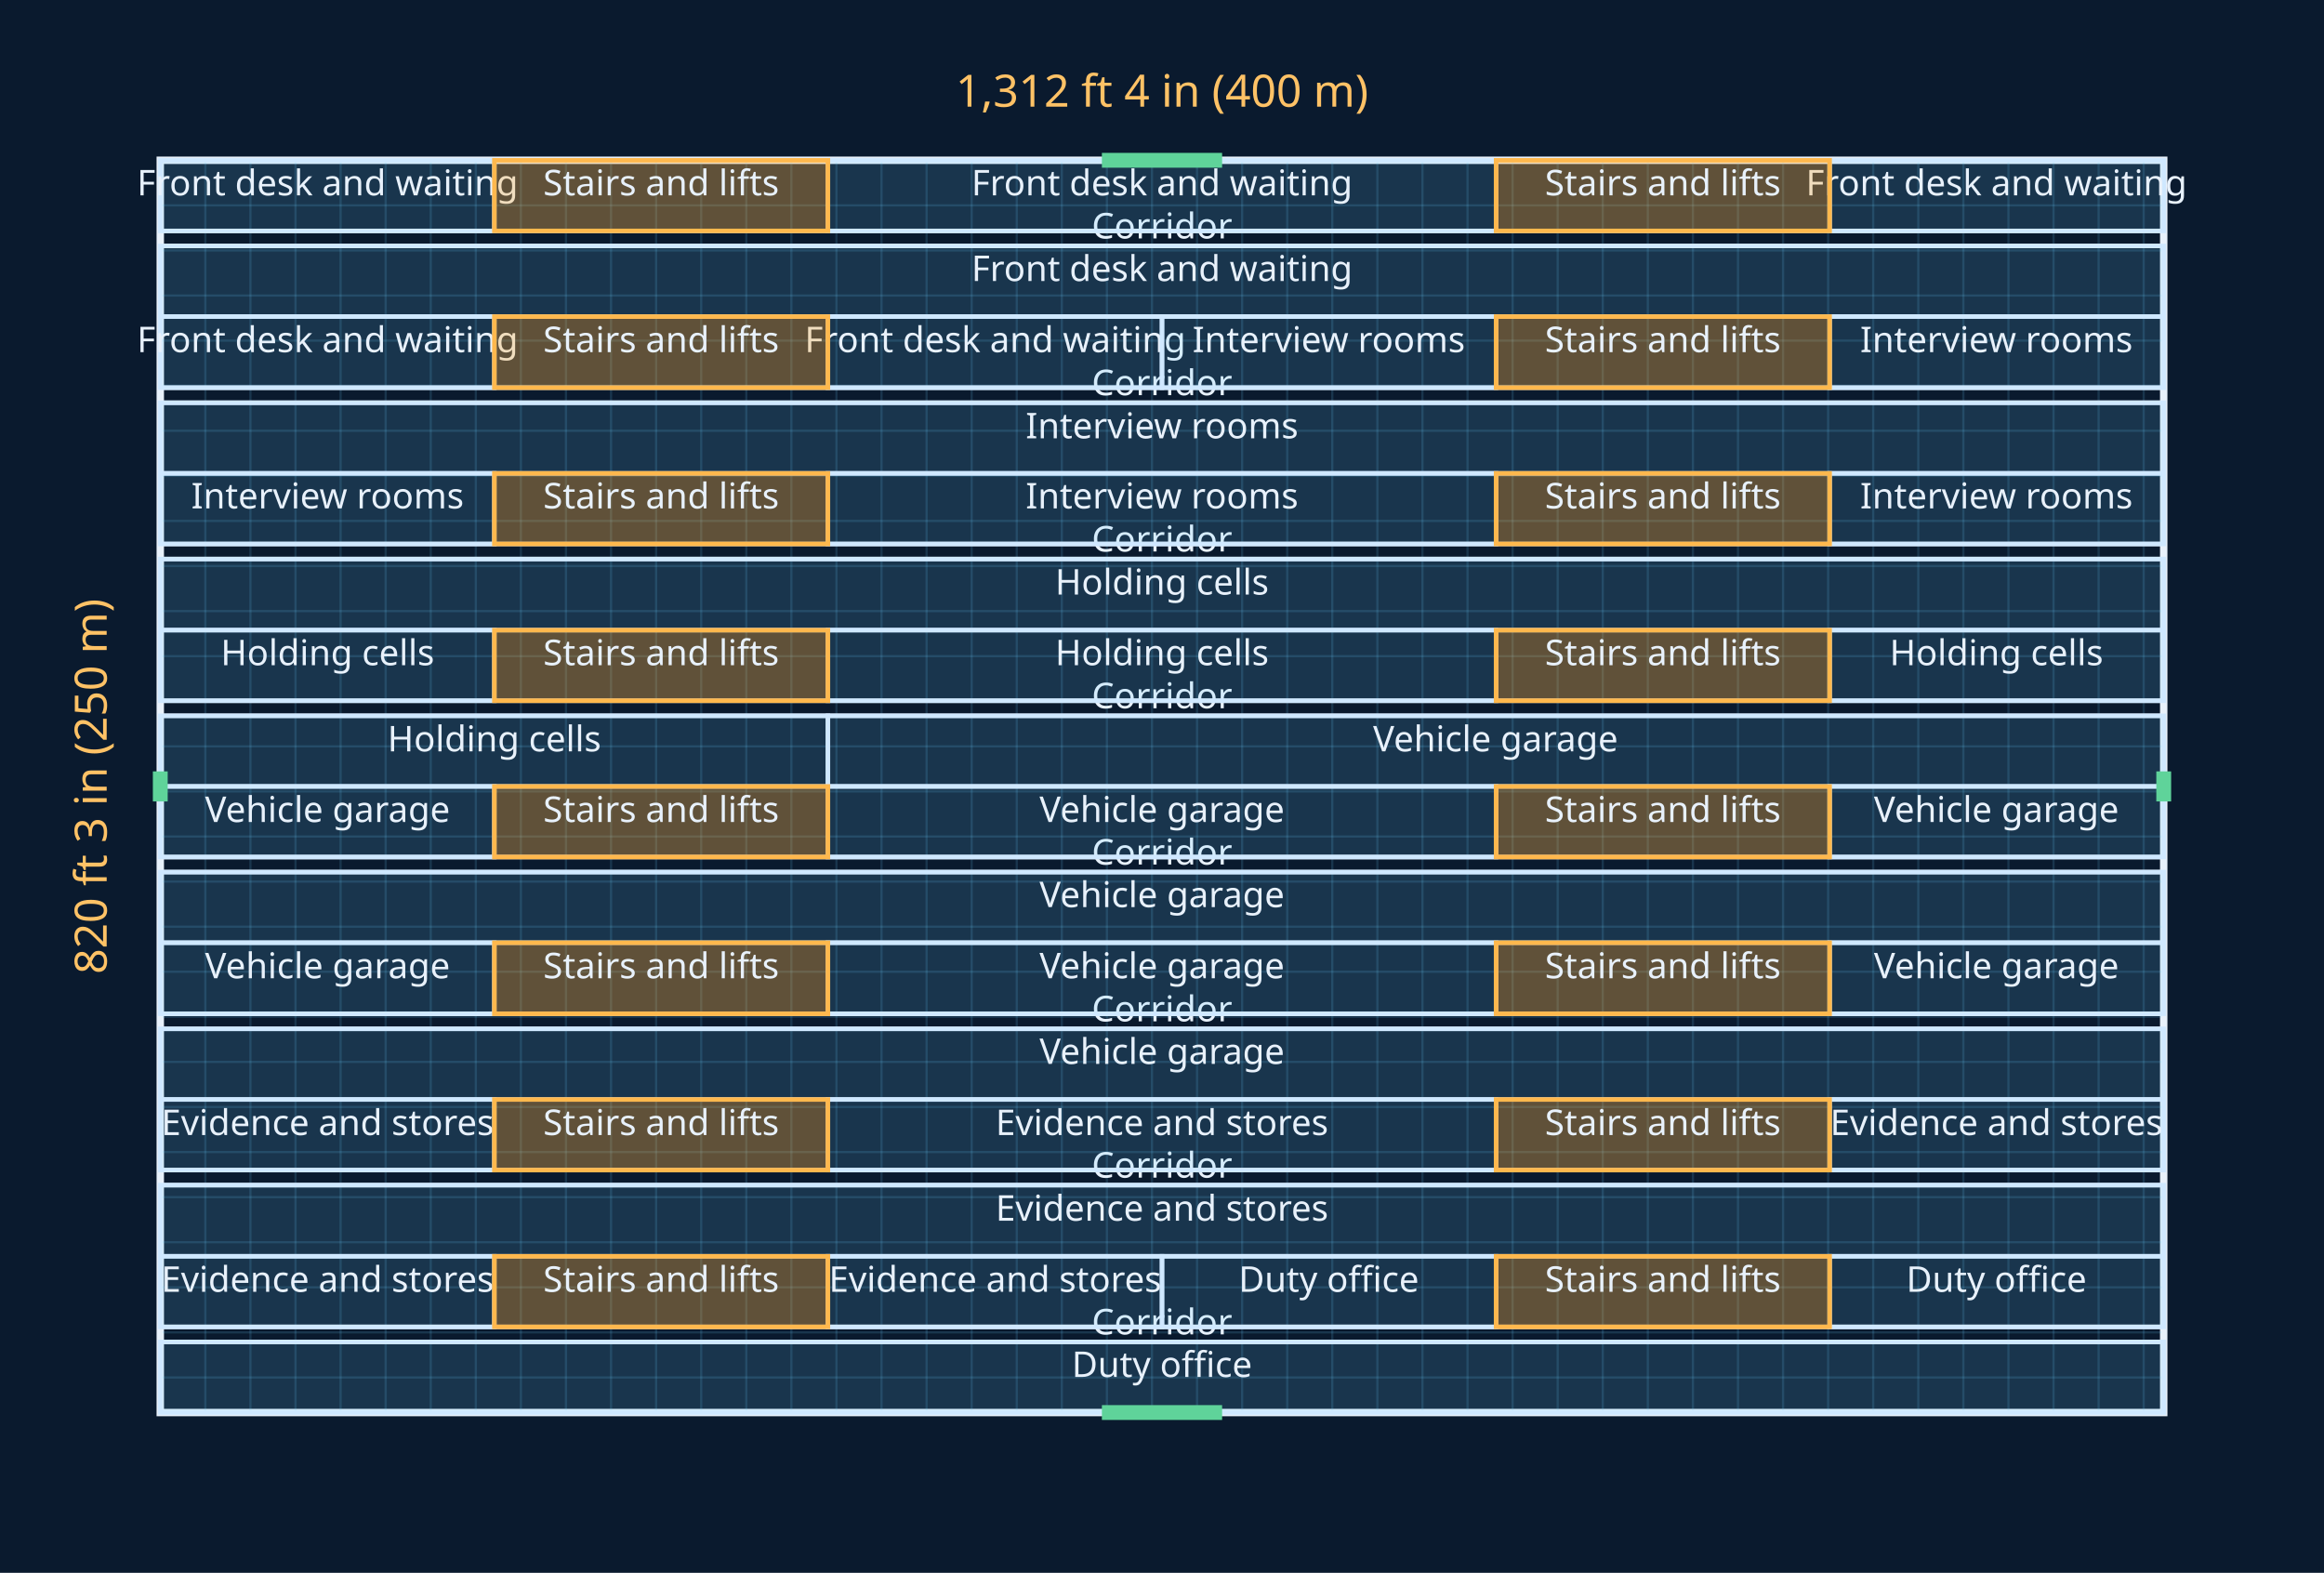
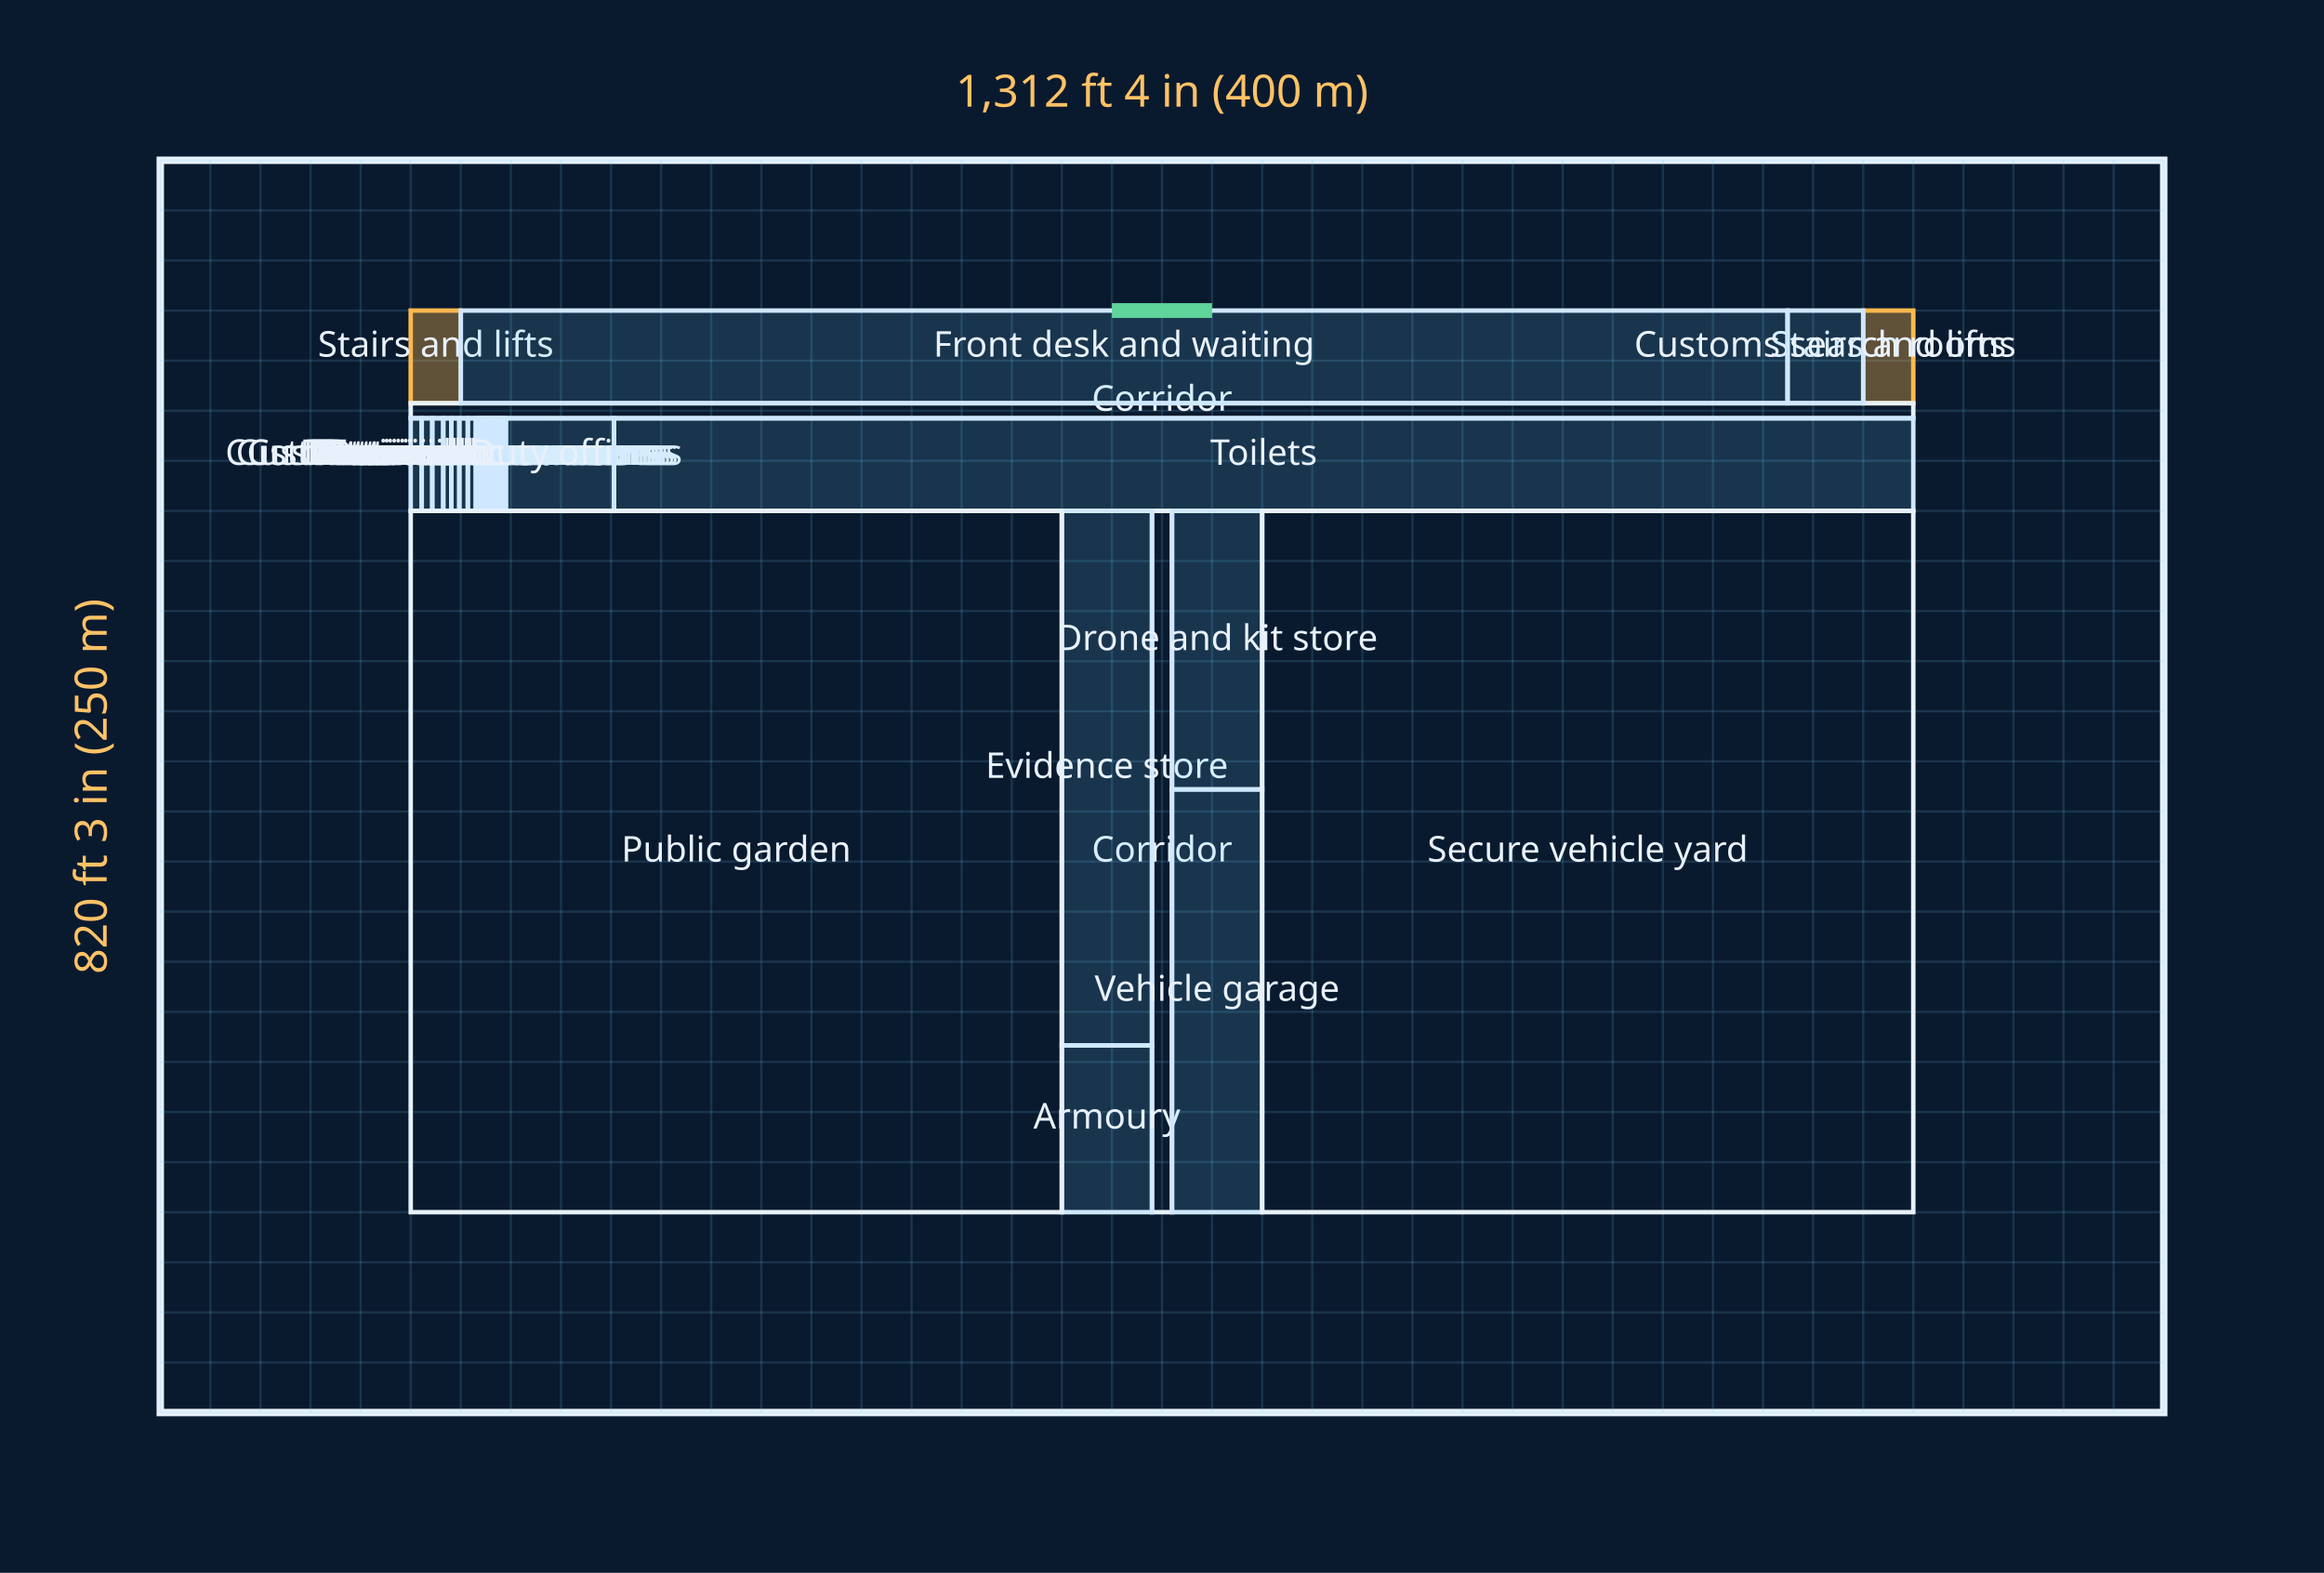
<svg xmlns="http://www.w3.org/2000/svg" viewBox="-32.0 -32.0 464.0 314.0" font-family="Segoe UI, sans-serif">
  <rect x="-32.0" y="-32.0" width="464.0" height="314.0" fill="#0a1a2e" />
  <rect x="0" y="0" width="400.0" height="250.0" fill="none" stroke="#e8f1fb" stroke-width="1.48" />
  <line x1="0.0" y1="0" x2="0.0" y2="250.0" stroke="#6fd0ff" stroke-opacity=".15" stroke-width="0.44" />
-   <line x1="9.0" y1="0" x2="9.0" y2="250.0" stroke="#6fd0ff" stroke-opacity=".15" stroke-width="0.44" />
-   <line x1="18.0" y1="0" x2="18.0" y2="250.0" stroke="#6fd0ff" stroke-opacity=".15" stroke-width="0.44" />
-   <line x1="27.0" y1="0" x2="27.0" y2="250.0" stroke="#6fd0ff" stroke-opacity=".15" stroke-width="0.44" />
-   <line x1="36.0" y1="0" x2="36.0" y2="250.0" stroke="#6fd0ff" stroke-opacity=".15" stroke-width="0.44" />
-   <line x1="45.0" y1="0" x2="45.0" y2="250.0" stroke="#6fd0ff" stroke-opacity=".15" stroke-width="0.44" />
-   <line x1="54.0" y1="0" x2="54.0" y2="250.0" stroke="#6fd0ff" stroke-opacity=".15" stroke-width="0.44" />
-   <line x1="63.0" y1="0" x2="63.0" y2="250.0" stroke="#6fd0ff" stroke-opacity=".15" stroke-width="0.44" />
-   <line x1="72.0" y1="0" x2="72.0" y2="250.0" stroke="#6fd0ff" stroke-opacity=".15" stroke-width="0.44" />
-   <line x1="81.0" y1="0" x2="81.0" y2="250.0" stroke="#6fd0ff" stroke-opacity=".15" stroke-width="0.44" />
+   <line x1="10.0" y1="0" x2="10.0" y2="250.0" stroke="#6fd0ff" stroke-opacity=".15" stroke-width="0.44" />
+   <line x1="20.0" y1="0" x2="20.0" y2="250.0" stroke="#6fd0ff" stroke-opacity=".15" stroke-width="0.44" />
+   <line x1="30.0" y1="0" x2="30.0" y2="250.0" stroke="#6fd0ff" stroke-opacity=".15" stroke-width="0.44" />
+   <line x1="40.0" y1="0" x2="40.0" y2="250.0" stroke="#6fd0ff" stroke-opacity=".15" stroke-width="0.44" />
+   <line x1="50.0" y1="0" x2="50.0" y2="250.0" stroke="#6fd0ff" stroke-opacity=".15" stroke-width="0.44" />
+   <line x1="60.0" y1="0" x2="60.0" y2="250.0" stroke="#6fd0ff" stroke-opacity=".15" stroke-width="0.44" />
+   <line x1="70.0" y1="0" x2="70.0" y2="250.0" stroke="#6fd0ff" stroke-opacity=".15" stroke-width="0.44" />
+   <line x1="80.0" y1="0" x2="80.0" y2="250.0" stroke="#6fd0ff" stroke-opacity=".15" stroke-width="0.44" />
  <line x1="90.0" y1="0" x2="90.0" y2="250.0" stroke="#6fd0ff" stroke-opacity=".15" stroke-width="0.44" />
-   <line x1="99.0" y1="0" x2="99.0" y2="250.0" stroke="#6fd0ff" stroke-opacity=".15" stroke-width="0.44" />
-   <line x1="108.0" y1="0" x2="108.0" y2="250.0" stroke="#6fd0ff" stroke-opacity=".15" stroke-width="0.44" />
-   <line x1="117.0" y1="0" x2="117.0" y2="250.0" stroke="#6fd0ff" stroke-opacity=".15" stroke-width="0.44" />
-   <line x1="126.0" y1="0" x2="126.0" y2="250.0" stroke="#6fd0ff" stroke-opacity=".15" stroke-width="0.44" />
-   <line x1="135.0" y1="0" x2="135.0" y2="250.0" stroke="#6fd0ff" stroke-opacity=".15" stroke-width="0.44" />
-   <line x1="144.0" y1="0" x2="144.0" y2="250.0" stroke="#6fd0ff" stroke-opacity=".15" stroke-width="0.44" />
-   <line x1="153.0" y1="0" x2="153.0" y2="250.0" stroke="#6fd0ff" stroke-opacity=".15" stroke-width="0.44" />
-   <line x1="162.0" y1="0" x2="162.0" y2="250.0" stroke="#6fd0ff" stroke-opacity=".15" stroke-width="0.44" />
-   <line x1="171.0" y1="0" x2="171.0" y2="250.0" stroke="#6fd0ff" stroke-opacity=".15" stroke-width="0.44" />
+   <line x1="100.0" y1="0" x2="100.0" y2="250.0" stroke="#6fd0ff" stroke-opacity=".15" stroke-width="0.44" />
+   <line x1="110.0" y1="0" x2="110.0" y2="250.0" stroke="#6fd0ff" stroke-opacity=".15" stroke-width="0.44" />
+   <line x1="120.0" y1="0" x2="120.0" y2="250.0" stroke="#6fd0ff" stroke-opacity=".15" stroke-width="0.44" />
+   <line x1="130.0" y1="0" x2="130.0" y2="250.0" stroke="#6fd0ff" stroke-opacity=".15" stroke-width="0.44" />
+   <line x1="140.0" y1="0" x2="140.0" y2="250.0" stroke="#6fd0ff" stroke-opacity=".15" stroke-width="0.44" />
+   <line x1="150.0" y1="0" x2="150.0" y2="250.0" stroke="#6fd0ff" stroke-opacity=".15" stroke-width="0.44" />
+   <line x1="160.0" y1="0" x2="160.0" y2="250.0" stroke="#6fd0ff" stroke-opacity=".15" stroke-width="0.44" />
+   <line x1="170.0" y1="0" x2="170.0" y2="250.0" stroke="#6fd0ff" stroke-opacity=".15" stroke-width="0.44" />
  <line x1="180.0" y1="0" x2="180.0" y2="250.0" stroke="#6fd0ff" stroke-opacity=".15" stroke-width="0.44" />
-   <line x1="189.0" y1="0" x2="189.0" y2="250.0" stroke="#6fd0ff" stroke-opacity=".15" stroke-width="0.44" />
-   <line x1="198.0" y1="0" x2="198.0" y2="250.0" stroke="#6fd0ff" stroke-opacity=".15" stroke-width="0.44" />
-   <line x1="207.0" y1="0" x2="207.0" y2="250.0" stroke="#6fd0ff" stroke-opacity=".15" stroke-width="0.44" />
-   <line x1="216.0" y1="0" x2="216.0" y2="250.0" stroke="#6fd0ff" stroke-opacity=".15" stroke-width="0.44" />
-   <line x1="225.0" y1="0" x2="225.0" y2="250.0" stroke="#6fd0ff" stroke-opacity=".15" stroke-width="0.44" />
-   <line x1="234.0" y1="0" x2="234.0" y2="250.0" stroke="#6fd0ff" stroke-opacity=".15" stroke-width="0.44" />
-   <line x1="243.0" y1="0" x2="243.0" y2="250.0" stroke="#6fd0ff" stroke-opacity=".15" stroke-width="0.44" />
-   <line x1="252.0" y1="0" x2="252.0" y2="250.0" stroke="#6fd0ff" stroke-opacity=".15" stroke-width="0.44" />
-   <line x1="261.0" y1="0" x2="261.0" y2="250.0" stroke="#6fd0ff" stroke-opacity=".15" stroke-width="0.44" />
+   <line x1="190.0" y1="0" x2="190.0" y2="250.0" stroke="#6fd0ff" stroke-opacity=".15" stroke-width="0.44" />
+   <line x1="200.0" y1="0" x2="200.0" y2="250.0" stroke="#6fd0ff" stroke-opacity=".15" stroke-width="0.44" />
+   <line x1="210.0" y1="0" x2="210.0" y2="250.0" stroke="#6fd0ff" stroke-opacity=".15" stroke-width="0.44" />
+   <line x1="220.0" y1="0" x2="220.0" y2="250.0" stroke="#6fd0ff" stroke-opacity=".15" stroke-width="0.44" />
+   <line x1="230.0" y1="0" x2="230.0" y2="250.0" stroke="#6fd0ff" stroke-opacity=".15" stroke-width="0.44" />
+   <line x1="240.0" y1="0" x2="240.0" y2="250.0" stroke="#6fd0ff" stroke-opacity=".15" stroke-width="0.44" />
+   <line x1="250.0" y1="0" x2="250.0" y2="250.0" stroke="#6fd0ff" stroke-opacity=".15" stroke-width="0.44" />
+   <line x1="260.0" y1="0" x2="260.0" y2="250.0" stroke="#6fd0ff" stroke-opacity=".15" stroke-width="0.44" />
  <line x1="270.0" y1="0" x2="270.0" y2="250.0" stroke="#6fd0ff" stroke-opacity=".15" stroke-width="0.44" />
-   <line x1="279.0" y1="0" x2="279.0" y2="250.0" stroke="#6fd0ff" stroke-opacity=".15" stroke-width="0.44" />
-   <line x1="288.0" y1="0" x2="288.0" y2="250.0" stroke="#6fd0ff" stroke-opacity=".15" stroke-width="0.44" />
-   <line x1="297.0" y1="0" x2="297.0" y2="250.0" stroke="#6fd0ff" stroke-opacity=".15" stroke-width="0.44" />
-   <line x1="306.0" y1="0" x2="306.0" y2="250.0" stroke="#6fd0ff" stroke-opacity=".15" stroke-width="0.44" />
-   <line x1="315.0" y1="0" x2="315.0" y2="250.0" stroke="#6fd0ff" stroke-opacity=".15" stroke-width="0.44" />
-   <line x1="324.0" y1="0" x2="324.0" y2="250.0" stroke="#6fd0ff" stroke-opacity=".15" stroke-width="0.44" />
-   <line x1="333.0" y1="0" x2="333.0" y2="250.0" stroke="#6fd0ff" stroke-opacity=".15" stroke-width="0.44" />
-   <line x1="342.0" y1="0" x2="342.0" y2="250.0" stroke="#6fd0ff" stroke-opacity=".15" stroke-width="0.44" />
-   <line x1="351.0" y1="0" x2="351.0" y2="250.0" stroke="#6fd0ff" stroke-opacity=".15" stroke-width="0.44" />
+   <line x1="280.0" y1="0" x2="280.0" y2="250.0" stroke="#6fd0ff" stroke-opacity=".15" stroke-width="0.44" />
+   <line x1="290.0" y1="0" x2="290.0" y2="250.0" stroke="#6fd0ff" stroke-opacity=".15" stroke-width="0.44" />
+   <line x1="300.0" y1="0" x2="300.0" y2="250.0" stroke="#6fd0ff" stroke-opacity=".15" stroke-width="0.44" />
+   <line x1="310.0" y1="0" x2="310.0" y2="250.0" stroke="#6fd0ff" stroke-opacity=".15" stroke-width="0.44" />
+   <line x1="320.0" y1="0" x2="320.0" y2="250.0" stroke="#6fd0ff" stroke-opacity=".15" stroke-width="0.44" />
+   <line x1="330.0" y1="0" x2="330.0" y2="250.0" stroke="#6fd0ff" stroke-opacity=".15" stroke-width="0.44" />
+   <line x1="340.0" y1="0" x2="340.0" y2="250.0" stroke="#6fd0ff" stroke-opacity=".15" stroke-width="0.44" />
+   <line x1="350.0" y1="0" x2="350.0" y2="250.0" stroke="#6fd0ff" stroke-opacity=".15" stroke-width="0.44" />
  <line x1="360.0" y1="0" x2="360.0" y2="250.0" stroke="#6fd0ff" stroke-opacity=".15" stroke-width="0.44" />
-   <line x1="369.0" y1="0" x2="369.0" y2="250.0" stroke="#6fd0ff" stroke-opacity=".15" stroke-width="0.44" />
-   <line x1="378.0" y1="0" x2="378.0" y2="250.0" stroke="#6fd0ff" stroke-opacity=".15" stroke-width="0.44" />
-   <line x1="387.0" y1="0" x2="387.0" y2="250.0" stroke="#6fd0ff" stroke-opacity=".15" stroke-width="0.44" />
-   <line x1="396.0" y1="0" x2="396.0" y2="250.0" stroke="#6fd0ff" stroke-opacity=".15" stroke-width="0.44" />
+   <line x1="370.0" y1="0" x2="370.0" y2="250.0" stroke="#6fd0ff" stroke-opacity=".15" stroke-width="0.44" />
+   <line x1="380.0" y1="0" x2="380.0" y2="250.0" stroke="#6fd0ff" stroke-opacity=".15" stroke-width="0.44" />
+   <line x1="390.0" y1="0" x2="390.0" y2="250.0" stroke="#6fd0ff" stroke-opacity=".15" stroke-width="0.44" />
+   <line x1="400.0" y1="0" x2="400.0" y2="250.0" stroke="#6fd0ff" stroke-opacity=".15" stroke-width="0.44" />
  <line x1="0" y1="0.0" x2="400.0" y2="0.0" stroke="#6fd0ff" stroke-opacity=".15" stroke-width="0.44" />
-   <line x1="0" y1="9.0" x2="400.0" y2="9.0" stroke="#6fd0ff" stroke-opacity=".15" stroke-width="0.44" />
-   <line x1="0" y1="18.0" x2="400.0" y2="18.0" stroke="#6fd0ff" stroke-opacity=".15" stroke-width="0.44" />
-   <line x1="0" y1="27.0" x2="400.0" y2="27.0" stroke="#6fd0ff" stroke-opacity=".15" stroke-width="0.44" />
-   <line x1="0" y1="36.0" x2="400.0" y2="36.0" stroke="#6fd0ff" stroke-opacity=".15" stroke-width="0.44" />
-   <line x1="0" y1="45.0" x2="400.0" y2="45.0" stroke="#6fd0ff" stroke-opacity=".15" stroke-width="0.44" />
-   <line x1="0" y1="54.0" x2="400.0" y2="54.0" stroke="#6fd0ff" stroke-opacity=".15" stroke-width="0.44" />
-   <line x1="0" y1="63.0" x2="400.0" y2="63.0" stroke="#6fd0ff" stroke-opacity=".15" stroke-width="0.44" />
-   <line x1="0" y1="72.0" x2="400.0" y2="72.0" stroke="#6fd0ff" stroke-opacity=".15" stroke-width="0.44" />
-   <line x1="0" y1="81.0" x2="400.0" y2="81.0" stroke="#6fd0ff" stroke-opacity=".15" stroke-width="0.44" />
+   <line x1="0" y1="10.0" x2="400.0" y2="10.0" stroke="#6fd0ff" stroke-opacity=".15" stroke-width="0.44" />
+   <line x1="0" y1="20.0" x2="400.0" y2="20.0" stroke="#6fd0ff" stroke-opacity=".15" stroke-width="0.44" />
+   <line x1="0" y1="30.0" x2="400.0" y2="30.0" stroke="#6fd0ff" stroke-opacity=".15" stroke-width="0.44" />
+   <line x1="0" y1="40.0" x2="400.0" y2="40.0" stroke="#6fd0ff" stroke-opacity=".15" stroke-width="0.44" />
+   <line x1="0" y1="50.0" x2="400.0" y2="50.0" stroke="#6fd0ff" stroke-opacity=".15" stroke-width="0.44" />
+   <line x1="0" y1="60.0" x2="400.0" y2="60.0" stroke="#6fd0ff" stroke-opacity=".15" stroke-width="0.44" />
+   <line x1="0" y1="70.0" x2="400.0" y2="70.0" stroke="#6fd0ff" stroke-opacity=".15" stroke-width="0.44" />
+   <line x1="0" y1="80.0" x2="400.0" y2="80.0" stroke="#6fd0ff" stroke-opacity=".15" stroke-width="0.44" />
  <line x1="0" y1="90.0" x2="400.0" y2="90.0" stroke="#6fd0ff" stroke-opacity=".15" stroke-width="0.44" />
-   <line x1="0" y1="99.0" x2="400.0" y2="99.0" stroke="#6fd0ff" stroke-opacity=".15" stroke-width="0.44" />
-   <line x1="0" y1="108.0" x2="400.0" y2="108.0" stroke="#6fd0ff" stroke-opacity=".15" stroke-width="0.44" />
-   <line x1="0" y1="117.0" x2="400.0" y2="117.0" stroke="#6fd0ff" stroke-opacity=".15" stroke-width="0.44" />
-   <line x1="0" y1="126.0" x2="400.0" y2="126.0" stroke="#6fd0ff" stroke-opacity=".15" stroke-width="0.44" />
-   <line x1="0" y1="135.0" x2="400.0" y2="135.0" stroke="#6fd0ff" stroke-opacity=".15" stroke-width="0.44" />
-   <line x1="0" y1="144.0" x2="400.0" y2="144.0" stroke="#6fd0ff" stroke-opacity=".15" stroke-width="0.44" />
-   <line x1="0" y1="153.0" x2="400.0" y2="153.0" stroke="#6fd0ff" stroke-opacity=".15" stroke-width="0.44" />
-   <line x1="0" y1="162.0" x2="400.0" y2="162.0" stroke="#6fd0ff" stroke-opacity=".15" stroke-width="0.44" />
-   <line x1="0" y1="171.0" x2="400.0" y2="171.0" stroke="#6fd0ff" stroke-opacity=".15" stroke-width="0.44" />
+   <line x1="0" y1="100.0" x2="400.0" y2="100.0" stroke="#6fd0ff" stroke-opacity=".15" stroke-width="0.44" />
+   <line x1="0" y1="110.0" x2="400.0" y2="110.0" stroke="#6fd0ff" stroke-opacity=".15" stroke-width="0.44" />
+   <line x1="0" y1="120.0" x2="400.0" y2="120.0" stroke="#6fd0ff" stroke-opacity=".15" stroke-width="0.44" />
+   <line x1="0" y1="130.0" x2="400.0" y2="130.0" stroke="#6fd0ff" stroke-opacity=".15" stroke-width="0.44" />
+   <line x1="0" y1="140.0" x2="400.0" y2="140.0" stroke="#6fd0ff" stroke-opacity=".15" stroke-width="0.44" />
+   <line x1="0" y1="150.0" x2="400.0" y2="150.0" stroke="#6fd0ff" stroke-opacity=".15" stroke-width="0.44" />
+   <line x1="0" y1="160.0" x2="400.0" y2="160.0" stroke="#6fd0ff" stroke-opacity=".15" stroke-width="0.44" />
+   <line x1="0" y1="170.0" x2="400.0" y2="170.0" stroke="#6fd0ff" stroke-opacity=".15" stroke-width="0.44" />
  <line x1="0" y1="180.0" x2="400.0" y2="180.0" stroke="#6fd0ff" stroke-opacity=".15" stroke-width="0.44" />
-   <line x1="0" y1="189.0" x2="400.0" y2="189.0" stroke="#6fd0ff" stroke-opacity=".15" stroke-width="0.44" />
-   <line x1="0" y1="198.0" x2="400.0" y2="198.0" stroke="#6fd0ff" stroke-opacity=".15" stroke-width="0.44" />
-   <line x1="0" y1="207.0" x2="400.0" y2="207.0" stroke="#6fd0ff" stroke-opacity=".15" stroke-width="0.44" />
-   <line x1="0" y1="216.0" x2="400.0" y2="216.0" stroke="#6fd0ff" stroke-opacity=".15" stroke-width="0.44" />
-   <line x1="0" y1="225.0" x2="400.0" y2="225.0" stroke="#6fd0ff" stroke-opacity=".15" stroke-width="0.44" />
-   <line x1="0" y1="234.0" x2="400.0" y2="234.0" stroke="#6fd0ff" stroke-opacity=".15" stroke-width="0.44" />
-   <line x1="0" y1="243.0" x2="400.0" y2="243.0" stroke="#6fd0ff" stroke-opacity=".15" stroke-width="0.44" />
-   <polygon points="0.0,14.1 400.0,14.1 400.0,17.1 0.0,17.1" fill="none" stroke="#e8f1fb" stroke-width="0.89" />
-   <text x="200.0" y="15.6" font-size="7.1" fill="#e8f1fb" text-anchor="middle">Corridor</text>
-   <polygon points="0.0,45.4 400.0,45.4 400.0,48.4 0.0,48.4" fill="none" stroke="#e8f1fb" stroke-width="0.89" />
-   <text x="200.0" y="46.9" font-size="7.1" fill="#e8f1fb" text-anchor="middle">Corridor</text>
-   <polygon points="0.0,76.6 400.0,76.6 400.0,79.6 0.0,79.6" fill="none" stroke="#e8f1fb" stroke-width="0.89" />
-   <text x="200.0" y="78.1" font-size="7.1" fill="#e8f1fb" text-anchor="middle">Corridor</text>
-   <polygon points="0.0,107.9 400.0,107.9 400.0,110.9 0.0,110.9" fill="none" stroke="#e8f1fb" stroke-width="0.89" />
-   <text x="200.0" y="109.4" font-size="7.1" fill="#e8f1fb" text-anchor="middle">Corridor</text>
-   <polygon points="0.0,139.1 400.0,139.1 400.0,142.1 0.0,142.1" fill="none" stroke="#e8f1fb" stroke-width="0.89" />
-   <text x="200.0" y="140.6" font-size="7.1" fill="#e8f1fb" text-anchor="middle">Corridor</text>
-   <polygon points="0.0,170.4 400.0,170.4 400.0,173.4 0.0,173.4" fill="none" stroke="#e8f1fb" stroke-width="0.89" />
-   <text x="200.0" y="171.9" font-size="7.1" fill="#e8f1fb" text-anchor="middle">Corridor</text>
-   <polygon points="0.0,201.6 400.0,201.6 400.0,204.6 0.0,204.6" fill="none" stroke="#e8f1fb" stroke-width="0.89" />
-   <text x="200.0" y="203.1" font-size="7.1" fill="#e8f1fb" text-anchor="middle">Corridor</text>
-   <polygon points="0.0,232.9 400.0,232.9 400.0,235.9 0.0,235.9" fill="none" stroke="#e8f1fb" stroke-width="0.89" />
-   <text x="200.0" y="234.4" font-size="7.1" fill="#e8f1fb" text-anchor="middle">Corridor</text>
-   <polygon points="0.0,0.0 66.7,0.0 66.7,14.1 0.0,14.1" fill="rgba(111,208,255,.15)" stroke="#cfe8ff" stroke-width="0.89" />
-   <text x="33.4" y="7.0" font-size="7.1" fill="#e8f1fb" text-anchor="middle">Front desk and waiting</text>
-   <polygon points="133.3,0.0 266.7,0.0 266.7,14.1 133.3,14.1" fill="rgba(111,208,255,.15)" stroke="#cfe8ff" stroke-width="0.89" />
-   <text x="200.0" y="7.0" font-size="7.1" fill="#e8f1fb" text-anchor="middle">Front desk and waiting</text>
-   <polygon points="333.3,0.0 400.0,0.0 400.0,14.1 333.3,14.1" fill="rgba(111,208,255,.15)" stroke="#cfe8ff" stroke-width="0.89" />
-   <text x="366.6" y="7.0" font-size="7.1" fill="#e8f1fb" text-anchor="middle">Front desk and waiting</text>
-   <polygon points="0.0,17.1 400.0,17.1 400.0,31.2 0.0,31.2" fill="rgba(111,208,255,.15)" stroke="#cfe8ff" stroke-width="0.89" />
-   <text x="200.0" y="24.1" font-size="7.1" fill="#e8f1fb" text-anchor="middle">Front desk and waiting</text>
-   <polygon points="0.0,31.2 66.7,31.2 66.7,45.4 0.0,45.4" fill="rgba(111,208,255,.15)" stroke="#cfe8ff" stroke-width="0.89" />
-   <text x="33.4" y="38.3" font-size="7.1" fill="#e8f1fb" text-anchor="middle">Front desk and waiting</text>
-   <polygon points="133.3,31.2 200.0,31.2 200.0,45.4 133.3,45.4" fill="rgba(111,208,255,.15)" stroke="#cfe8ff" stroke-width="0.89" />
-   <text x="166.7" y="38.3" font-size="7.1" fill="#e8f1fb" text-anchor="middle">Front desk and waiting</text>
-   <polygon points="200.0,31.2 266.7,31.2 266.7,45.4 200.0,45.4" fill="rgba(111,208,255,.15)" stroke="#cfe8ff" stroke-width="0.89" />
-   <text x="233.3" y="38.3" font-size="7.1" fill="#e8f1fb" text-anchor="middle">Interview rooms</text>
-   <polygon points="333.3,31.2 400.0,31.2 400.0,45.4 333.3,45.4" fill="rgba(111,208,255,.15)" stroke="#cfe8ff" stroke-width="0.89" />
-   <text x="366.6" y="38.3" font-size="7.1" fill="#e8f1fb" text-anchor="middle">Interview rooms</text>
-   <polygon points="0.0,48.4 400.0,48.4 400.0,62.5 0.0,62.5" fill="rgba(111,208,255,.15)" stroke="#cfe8ff" stroke-width="0.89" />
-   <text x="200.0" y="55.5" font-size="7.1" fill="#e8f1fb" text-anchor="middle">Interview rooms</text>
-   <polygon points="0.0,62.5 66.7,62.5 66.7,76.6 0.0,76.6" fill="rgba(111,208,255,.15)" stroke="#cfe8ff" stroke-width="0.89" />
-   <text x="33.4" y="69.5" font-size="7.1" fill="#e8f1fb" text-anchor="middle">Interview rooms</text>
-   <polygon points="133.3,62.5 266.7,62.5 266.7,76.6 133.3,76.6" fill="rgba(111,208,255,.15)" stroke="#cfe8ff" stroke-width="0.89" />
-   <text x="200.0" y="69.5" font-size="7.1" fill="#e8f1fb" text-anchor="middle">Interview rooms</text>
-   <polygon points="333.3,62.5 400.0,62.5 400.0,76.6 333.3,76.6" fill="rgba(111,208,255,.15)" stroke="#cfe8ff" stroke-width="0.89" />
-   <text x="366.6" y="69.5" font-size="7.1" fill="#e8f1fb" text-anchor="middle">Interview rooms</text>
-   <polygon points="0.0,79.6 400.0,79.6 400.0,93.8 0.0,93.8" fill="rgba(111,208,255,.15)" stroke="#cfe8ff" stroke-width="0.89" />
-   <text x="200.0" y="86.7" font-size="7.1" fill="#e8f1fb" text-anchor="middle">Holding cells</text>
-   <polygon points="0.0,93.8 66.7,93.8 66.7,107.9 0.0,107.9" fill="rgba(111,208,255,.15)" stroke="#cfe8ff" stroke-width="0.89" />
-   <text x="33.4" y="100.8" font-size="7.1" fill="#e8f1fb" text-anchor="middle">Holding cells</text>
-   <polygon points="133.3,93.8 266.7,93.8 266.7,107.9 133.3,107.9" fill="rgba(111,208,255,.15)" stroke="#cfe8ff" stroke-width="0.89" />
-   <text x="200.0" y="100.8" font-size="7.1" fill="#e8f1fb" text-anchor="middle">Holding cells</text>
-   <polygon points="333.3,93.8 400.0,93.8 400.0,107.9 333.3,107.9" fill="rgba(111,208,255,.15)" stroke="#cfe8ff" stroke-width="0.89" />
-   <text x="366.6" y="100.8" font-size="7.1" fill="#e8f1fb" text-anchor="middle">Holding cells</text>
-   <polygon points="0.0,110.9 133.3,110.9 133.3,125.0 0.0,125.0" fill="rgba(111,208,255,.15)" stroke="#cfe8ff" stroke-width="0.89" />
-   <text x="66.7" y="118.0" font-size="7.1" fill="#e8f1fb" text-anchor="middle">Holding cells</text>
-   <polygon points="133.3,110.9 400.0,110.9 400.0,125.0 133.3,125.0" fill="rgba(111,208,255,.15)" stroke="#cfe8ff" stroke-width="0.89" />
-   <text x="266.6" y="118.0" font-size="7.1" fill="#e8f1fb" text-anchor="middle">Vehicle garage</text>
-   <polygon points="0.0,125.0 66.7,125.0 66.7,139.1 0.0,139.1" fill="rgba(111,208,255,.15)" stroke="#cfe8ff" stroke-width="0.89" />
-   <text x="33.4" y="132.1" font-size="7.1" fill="#e8f1fb" text-anchor="middle">Vehicle garage</text>
-   <polygon points="133.3,125.0 266.7,125.0 266.7,139.1 133.3,139.1" fill="rgba(111,208,255,.15)" stroke="#cfe8ff" stroke-width="0.89" />
-   <text x="200.0" y="132.1" font-size="7.1" fill="#e8f1fb" text-anchor="middle">Vehicle garage</text>
-   <polygon points="333.3,125.0 400.0,125.0 400.0,139.1 333.3,139.1" fill="rgba(111,208,255,.15)" stroke="#cfe8ff" stroke-width="0.89" />
-   <text x="366.6" y="132.1" font-size="7.1" fill="#e8f1fb" text-anchor="middle">Vehicle garage</text>
-   <polygon points="0.0,142.1 400.0,142.1 400.0,156.2 0.0,156.2" fill="rgba(111,208,255,.15)" stroke="#cfe8ff" stroke-width="0.89" />
-   <text x="200.0" y="149.1" font-size="7.1" fill="#e8f1fb" text-anchor="middle">Vehicle garage</text>
-   <polygon points="0.0,156.2 66.7,156.2 66.7,170.4 0.0,170.4" fill="rgba(111,208,255,.15)" stroke="#cfe8ff" stroke-width="0.89" />
-   <text x="33.4" y="163.3" font-size="7.1" fill="#e8f1fb" text-anchor="middle">Vehicle garage</text>
-   <polygon points="133.3,156.2 266.7,156.2 266.7,170.4 133.3,170.4" fill="rgba(111,208,255,.15)" stroke="#cfe8ff" stroke-width="0.89" />
-   <text x="200.0" y="163.3" font-size="7.1" fill="#e8f1fb" text-anchor="middle">Vehicle garage</text>
-   <polygon points="333.3,156.2 400.0,156.2 400.0,170.4 333.3,170.4" fill="rgba(111,208,255,.15)" stroke="#cfe8ff" stroke-width="0.89" />
-   <text x="366.6" y="163.3" font-size="7.1" fill="#e8f1fb" text-anchor="middle">Vehicle garage</text>
-   <polygon points="0.0,173.4 400.0,173.4 400.0,187.5 0.0,187.5" fill="rgba(111,208,255,.15)" stroke="#cfe8ff" stroke-width="0.89" />
-   <text x="200.0" y="180.4" font-size="7.1" fill="#e8f1fb" text-anchor="middle">Vehicle garage</text>
-   <polygon points="0.0,187.5 66.7,187.5 66.7,201.6 0.0,201.6" fill="rgba(111,208,255,.15)" stroke="#cfe8ff" stroke-width="0.89" />
-   <text x="33.4" y="194.6" font-size="7.1" fill="#e8f1fb" text-anchor="middle">Evidence and stores</text>
-   <polygon points="133.3,187.5 266.7,187.5 266.7,201.6 133.3,201.6" fill="rgba(111,208,255,.15)" stroke="#cfe8ff" stroke-width="0.89" />
-   <text x="200.0" y="194.6" font-size="7.1" fill="#e8f1fb" text-anchor="middle">Evidence and stores</text>
-   <polygon points="333.3,187.5 400.0,187.5 400.0,201.6 333.3,201.6" fill="rgba(111,208,255,.15)" stroke="#cfe8ff" stroke-width="0.89" />
-   <text x="366.6" y="194.6" font-size="7.1" fill="#e8f1fb" text-anchor="middle">Evidence and stores</text>
-   <polygon points="0.0,204.6 400.0,204.6 400.0,218.8 0.0,218.8" fill="rgba(111,208,255,.15)" stroke="#cfe8ff" stroke-width="0.89" />
-   <text x="200.0" y="211.7" font-size="7.1" fill="#e8f1fb" text-anchor="middle">Evidence and stores</text>
-   <polygon points="0.0,218.8 66.7,218.8 66.7,232.9 0.0,232.9" fill="rgba(111,208,255,.15)" stroke="#cfe8ff" stroke-width="0.89" />
-   <text x="33.4" y="225.9" font-size="7.1" fill="#e8f1fb" text-anchor="middle">Evidence and stores</text>
-   <polygon points="133.3,218.8 200.0,218.8 200.0,232.9 133.3,232.9" fill="rgba(111,208,255,.15)" stroke="#cfe8ff" stroke-width="0.89" />
-   <text x="166.7" y="225.9" font-size="7.1" fill="#e8f1fb" text-anchor="middle">Evidence and stores</text>
-   <polygon points="200.0,218.8 266.7,218.8 266.7,232.9 200.0,232.9" fill="rgba(111,208,255,.15)" stroke="#cfe8ff" stroke-width="0.89" />
-   <text x="233.3" y="225.9" font-size="7.1" fill="#e8f1fb" text-anchor="middle">Duty office</text>
-   <polygon points="333.3,218.8 400.0,218.8 400.0,232.9 333.3,232.9" fill="rgba(111,208,255,.15)" stroke="#cfe8ff" stroke-width="0.89" />
-   <text x="366.6" y="225.9" font-size="7.1" fill="#e8f1fb" text-anchor="middle">Duty office</text>
-   <polygon points="0.0,235.9 400.0,235.9 400.0,250.0 0.0,250.0" fill="rgba(111,208,255,.15)" stroke="#cfe8ff" stroke-width="0.89" />
-   <text x="200.0" y="242.9" font-size="7.1" fill="#e8f1fb" text-anchor="middle">Duty office</text>
-   <polygon points="66.7,0.0 133.3,0.0 133.3,14.1 66.7,14.1" fill="rgba(255,184,77,.35)" stroke="#ffb84d" stroke-width="0.89" />
-   <text x="100.0" y="7.0" font-size="7.1" fill="#e8f1fb" text-anchor="middle">Stairs and lifts</text>
-   <polygon points="266.7,0.0 333.3,0.0 333.3,14.1 266.7,14.1" fill="rgba(255,184,77,.35)" stroke="#ffb84d" stroke-width="0.89" />
-   <text x="300.0" y="7.0" font-size="7.1" fill="#e8f1fb" text-anchor="middle">Stairs and lifts</text>
-   <polygon points="66.7,31.2 133.3,31.2 133.3,45.4 66.7,45.4" fill="rgba(255,184,77,.35)" stroke="#ffb84d" stroke-width="0.89" />
-   <text x="100.0" y="38.3" font-size="7.1" fill="#e8f1fb" text-anchor="middle">Stairs and lifts</text>
-   <polygon points="266.7,31.2 333.3,31.2 333.3,45.4 266.7,45.4" fill="rgba(255,184,77,.35)" stroke="#ffb84d" stroke-width="0.89" />
-   <text x="300.0" y="38.3" font-size="7.1" fill="#e8f1fb" text-anchor="middle">Stairs and lifts</text>
-   <polygon points="66.7,62.5 133.3,62.5 133.3,76.6 66.7,76.6" fill="rgba(255,184,77,.35)" stroke="#ffb84d" stroke-width="0.89" />
-   <text x="100.0" y="69.5" font-size="7.1" fill="#e8f1fb" text-anchor="middle">Stairs and lifts</text>
-   <polygon points="266.7,62.5 333.3,62.5 333.3,76.6 266.7,76.6" fill="rgba(255,184,77,.35)" stroke="#ffb84d" stroke-width="0.89" />
-   <text x="300.0" y="69.5" font-size="7.1" fill="#e8f1fb" text-anchor="middle">Stairs and lifts</text>
-   <polygon points="66.7,93.8 133.3,93.8 133.3,107.9 66.7,107.9" fill="rgba(255,184,77,.35)" stroke="#ffb84d" stroke-width="0.89" />
-   <text x="100.0" y="100.8" font-size="7.1" fill="#e8f1fb" text-anchor="middle">Stairs and lifts</text>
-   <polygon points="266.7,93.8 333.3,93.8 333.3,107.9 266.7,107.9" fill="rgba(255,184,77,.35)" stroke="#ffb84d" stroke-width="0.89" />
-   <text x="300.0" y="100.8" font-size="7.1" fill="#e8f1fb" text-anchor="middle">Stairs and lifts</text>
-   <polygon points="66.7,125.0 133.3,125.0 133.3,139.1 66.7,139.1" fill="rgba(255,184,77,.35)" stroke="#ffb84d" stroke-width="0.89" />
-   <text x="100.0" y="132.1" font-size="7.1" fill="#e8f1fb" text-anchor="middle">Stairs and lifts</text>
-   <polygon points="266.7,125.0 333.3,125.0 333.3,139.1 266.7,139.1" fill="rgba(255,184,77,.35)" stroke="#ffb84d" stroke-width="0.89" />
-   <text x="300.0" y="132.1" font-size="7.1" fill="#e8f1fb" text-anchor="middle">Stairs and lifts</text>
-   <polygon points="66.7,156.2 133.3,156.2 133.3,170.4 66.7,170.4" fill="rgba(255,184,77,.35)" stroke="#ffb84d" stroke-width="0.89" />
-   <text x="100.0" y="163.3" font-size="7.1" fill="#e8f1fb" text-anchor="middle">Stairs and lifts</text>
-   <polygon points="266.7,156.2 333.3,156.2 333.3,170.4 266.7,170.4" fill="rgba(255,184,77,.35)" stroke="#ffb84d" stroke-width="0.89" />
-   <text x="300.0" y="163.3" font-size="7.1" fill="#e8f1fb" text-anchor="middle">Stairs and lifts</text>
-   <polygon points="66.7,187.5 133.3,187.5 133.3,201.6 66.7,201.6" fill="rgba(255,184,77,.35)" stroke="#ffb84d" stroke-width="0.89" />
-   <text x="100.0" y="194.6" font-size="7.1" fill="#e8f1fb" text-anchor="middle">Stairs and lifts</text>
-   <polygon points="266.7,187.5 333.3,187.5 333.3,201.6 266.7,201.6" fill="rgba(255,184,77,.35)" stroke="#ffb84d" stroke-width="0.89" />
-   <text x="300.0" y="194.6" font-size="7.1" fill="#e8f1fb" text-anchor="middle">Stairs and lifts</text>
-   <polygon points="66.7,218.8 133.3,218.8 133.3,232.9 66.7,232.9" fill="rgba(255,184,77,.35)" stroke="#ffb84d" stroke-width="0.89" />
-   <text x="100.0" y="225.9" font-size="7.1" fill="#e8f1fb" text-anchor="middle">Stairs and lifts</text>
-   <polygon points="266.7,218.8 333.3,218.8 333.3,232.9 266.7,232.9" fill="rgba(255,184,77,.35)" stroke="#ffb84d" stroke-width="0.89" />
-   <text x="300.0" y="225.9" font-size="7.1" fill="#e8f1fb" text-anchor="middle">Stairs and lifts</text>
-   <line x1="188.0" y1="0.0" x2="212.0" y2="0.0" stroke="#5fd39a" stroke-width="2.96" />
-   <line x1="188.0" y1="250.0" x2="212.0" y2="250.0" stroke="#5fd39a" stroke-width="2.96" />
-   <line x1="0.0" y1="122.0" x2="0.0" y2="128.0" stroke="#5fd39a" stroke-width="2.96" />
-   <line x1="400.0" y1="122.0" x2="400.0" y2="128.0" stroke="#5fd39a" stroke-width="2.96" />
+   <line x1="0" y1="190.0" x2="400.0" y2="190.0" stroke="#6fd0ff" stroke-opacity=".15" stroke-width="0.44" />
+   <line x1="0" y1="200.0" x2="400.0" y2="200.0" stroke="#6fd0ff" stroke-opacity=".15" stroke-width="0.44" />
+   <line x1="0" y1="210.0" x2="400.0" y2="210.0" stroke="#6fd0ff" stroke-opacity=".15" stroke-width="0.44" />
+   <line x1="0" y1="220.0" x2="400.0" y2="220.0" stroke="#6fd0ff" stroke-opacity=".15" stroke-width="0.44" />
+   <line x1="0" y1="230.0" x2="400.0" y2="230.0" stroke="#6fd0ff" stroke-opacity=".15" stroke-width="0.44" />
+   <line x1="0" y1="240.0" x2="400.0" y2="240.0" stroke="#6fd0ff" stroke-opacity=".15" stroke-width="0.44" />
+   <line x1="0" y1="250.0" x2="400.0" y2="250.0" stroke="#6fd0ff" stroke-opacity=".15" stroke-width="0.44" />
+   <polygon points="50.0,30.0 60.0,30.0 60.0,48.5 50.0,48.5" fill="rgba(255,184,77,.35)" stroke="#ffb84d" stroke-width="0.89" />
+   <text x="55.0" y="39.2" font-size="7.1" fill="#e8f1fb" text-anchor="middle">Stairs and lifts</text>
+   <polygon points="340.0,30.0 350.0,30.0 350.0,48.5 340.0,48.5" fill="rgba(255,184,77,.35)" stroke="#ffb84d" stroke-width="0.89" />
+   <text x="345.0" y="39.2" font-size="7.1" fill="#e8f1fb" text-anchor="middle">Stairs and lifts</text>
+   <polygon points="50.0,48.5 350.0,48.5 350.0,51.5 50.0,51.5" fill="none" stroke="#e8f1fb" stroke-width="0.89" />
+   <text x="200.0" y="50.0" font-size="7.1" fill="#e8f1fb" text-anchor="middle">Corridor</text>
+   <polygon points="60.0,30.0 324.9,30.0 324.9,48.5 60.0,48.5" fill="rgba(111,208,255,.15)" stroke="#cfe8ff" stroke-width="0.89" />
+   <text x="192.4" y="39.2" font-size="7.1" fill="#e8f1fb" text-anchor="middle">Front desk and waiting</text>
+   <polygon points="324.9,30.0 340.0,30.0 340.0,48.5 324.9,48.5" fill="rgba(111,208,255,.15)" stroke="#cfe8ff" stroke-width="0.89" />
+   <text x="332.4" y="39.2" font-size="7.1" fill="#e8f1fb" text-anchor="middle">Customs search rooms</text>
+   <polygon points="50.0,51.5 52.2,51.5 52.2,70.0 50.0,70.0" fill="rgba(111,208,255,.15)" stroke="#cfe8ff" stroke-width="0.89" />
+   <text x="51.1" y="60.8" font-size="7.1" fill="#e8f1fb" text-anchor="middle">Customs search rooms</text>
+   <polygon points="52.2,51.5 54.3,51.5 54.3,70.0 52.2,70.0" fill="rgba(111,208,255,.15)" stroke="#cfe8ff" stroke-width="0.89" />
+   <text x="53.2" y="60.8" font-size="7.1" fill="#e8f1fb" text-anchor="middle">Customs search rooms</text>
+   <polygon points="54.3,51.5 56.5,51.5 56.5,70.0 54.3,70.0" fill="rgba(111,208,255,.15)" stroke="#cfe8ff" stroke-width="0.89" />
+   <text x="55.4" y="60.8" font-size="7.1" fill="#e8f1fb" text-anchor="middle">Customs search rooms</text>
+   <polygon points="56.5,51.5 58.1,51.5 58.1,70.0 56.5,70.0" fill="rgba(111,208,255,.15)" stroke="#cfe8ff" stroke-width="0.89" />
+   <text x="57.3" y="60.8" font-size="7.1" fill="#e8f1fb" text-anchor="middle">Interview rooms</text>
+   <polygon points="58.1,51.5 59.7,51.5 59.7,70.0 58.1,70.0" fill="rgba(111,208,255,.15)" stroke="#cfe8ff" stroke-width="0.89" />
+   <text x="58.9" y="60.8" font-size="7.1" fill="#e8f1fb" text-anchor="middle">Interview rooms</text>
+   <polygon points="59.7,51.5 61.4,51.5 61.4,70.0 59.7,70.0" fill="rgba(111,208,255,.15)" stroke="#cfe8ff" stroke-width="0.89" />
+   <text x="60.5" y="60.8" font-size="7.1" fill="#e8f1fb" text-anchor="middle">Interview rooms</text>
+   <polygon points="61.4,51.5 63.0,51.5 63.0,70.0 61.4,70.0" fill="rgba(111,208,255,.15)" stroke="#cfe8ff" stroke-width="0.89" />
+   <text x="62.2" y="60.8" font-size="7.1" fill="#e8f1fb" text-anchor="middle">Interview rooms</text>
+   <polygon points="63.0,51.5 63.7,51.5 63.7,70.0 63.0,70.0" fill="rgba(111,208,255,.15)" stroke="#cfe8ff" stroke-width="0.89" />
+   <text x="63.4" y="60.8" font-size="7.1" fill="#e8f1fb" text-anchor="middle">Detained crew rooms</text>
+   <polygon points="63.7,51.5 64.5,51.5 64.5,70.0 63.7,70.0" fill="rgba(111,208,255,.15)" stroke="#cfe8ff" stroke-width="0.89" />
+   <text x="64.1" y="60.8" font-size="7.1" fill="#e8f1fb" text-anchor="middle">Detained crew rooms</text>
+   <polygon points="64.5,51.5 65.2,51.5 65.2,70.0 64.5,70.0" fill="rgba(111,208,255,.15)" stroke="#cfe8ff" stroke-width="0.89" />
+   <text x="64.8" y="60.8" font-size="7.1" fill="#e8f1fb" text-anchor="middle">Detained crew rooms</text>
+   <polygon points="65.2,51.5 66.0,51.5 66.0,70.0 65.2,70.0" fill="rgba(111,208,255,.15)" stroke="#cfe8ff" stroke-width="0.89" />
+   <text x="65.6" y="60.8" font-size="7.1" fill="#e8f1fb" text-anchor="middle">Detained crew rooms</text>
+   <polygon points="66.0,51.5 66.8,51.5 66.8,70.0 66.0,70.0" fill="rgba(111,208,255,.15)" stroke="#cfe8ff" stroke-width="0.89" />
+   <text x="66.4" y="60.8" font-size="7.1" fill="#e8f1fb" text-anchor="middle">Detained crew rooms</text>
+   <polygon points="66.8,51.5 67.5,51.5 67.5,70.0 66.8,70.0" fill="rgba(111,208,255,.15)" stroke="#cfe8ff" stroke-width="0.89" />
+   <text x="67.2" y="60.8" font-size="7.1" fill="#e8f1fb" text-anchor="middle">Detained crew rooms</text>
+   <polygon points="67.5,51.5 68.3,51.5 68.3,70.0 67.5,70.0" fill="rgba(111,208,255,.15)" stroke="#cfe8ff" stroke-width="0.89" />
+   <text x="67.9" y="60.8" font-size="7.1" fill="#e8f1fb" text-anchor="middle">Detained crew rooms</text>
+   <polygon points="68.3,51.5 69.0,51.5 69.0,70.0 68.3,70.0" fill="rgba(111,208,255,.15)" stroke="#cfe8ff" stroke-width="0.89" />
+   <text x="68.7" y="60.8" font-size="7.1" fill="#e8f1fb" text-anchor="middle">Detained crew rooms</text>
+   <polygon points="69.0,51.5 90.6,51.5 90.6,70.0 69.0,70.0" fill="rgba(111,208,255,.15)" stroke="#cfe8ff" stroke-width="0.89" />
+   <text x="79.8" y="60.8" font-size="7.1" fill="#e8f1fb" text-anchor="middle">Duty office</text>
+   <polygon points="90.6,51.5 350.0,51.5 350.0,70.0 90.6,70.0" fill="rgba(111,208,255,.15)" stroke="#cfe8ff" stroke-width="0.89" />
+   <text x="220.3" y="60.8" font-size="7.1" fill="#e8f1fb" text-anchor="middle">Toilets</text>
+   <polygon points="198.0,70.0 202.0,70.0 202.0,210.0 198.0,210.0" fill="none" stroke="#e8f1fb" stroke-width="0.89" />
+   <text x="200.0" y="140.0" font-size="7.1" fill="#e8f1fb" text-anchor="middle">Corridor</text>
+   <polygon points="180.0,70.0 198.0,70.0 198.0,176.7 180.0,176.7" fill="rgba(111,208,255,.15)" stroke="#cfe8ff" stroke-width="0.89" />
+   <text x="189.0" y="123.3" font-size="7.1" fill="#e8f1fb" text-anchor="middle">Evidence store</text>
+   <polygon points="180.0,176.7 198.0,176.7 198.0,210.0 180.0,210.0" fill="rgba(111,208,255,.15)" stroke="#cfe8ff" stroke-width="0.89" />
+   <text x="189.0" y="193.3" font-size="7.1" fill="#e8f1fb" text-anchor="middle">Armoury</text>
+   <polygon points="202.0,70.0 220.0,70.0 220.0,125.6 202.0,125.6" fill="rgba(111,208,255,.15)" stroke="#cfe8ff" stroke-width="0.89" />
+   <text x="211.0" y="97.8" font-size="7.1" fill="#e8f1fb" text-anchor="middle">Drone and kit store</text>
+   <polygon points="202.0,125.6 220.0,125.6 220.0,210.0 202.0,210.0" fill="rgba(111,208,255,.15)" stroke="#cfe8ff" stroke-width="0.89" />
+   <text x="211.0" y="167.8" font-size="7.1" fill="#e8f1fb" text-anchor="middle">Vehicle garage</text>
+   <polygon points="220.0,70.0 350.0,70.0 350.0,210.0 220.0,210.0" fill="none" stroke="#e8f1fb" stroke-width="0.89" />
+   <text x="285.0" y="140.0" font-size="7.1" fill="#e8f1fb" text-anchor="middle">Secure vehicle yard</text>
+   <polygon points="50.0,70.0 180.0,70.0 180.0,210.0 50.0,210.0" fill="none" stroke="#e8f1fb" stroke-width="0.89" />
+   <text x="115.0" y="140.0" font-size="7.1" fill="#e8f1fb" text-anchor="middle">Public garden</text>
+   <line x1="190" y1="30" x2="210" y2="30" stroke="#5fd39a" stroke-width="2.96" />
  <text x="200.0" y="-10.7" font-size="8.9" fill="#ffc266" text-anchor="middle">1,312 ft 4 in (400 m)</text>
  <text x="-10.7" y="125.0" font-size="8.9" fill="#ffc266" text-anchor="middle" transform="rotate(-90 -10.7 125.0)">820 ft 3 in (250 m)</text>
</svg>
